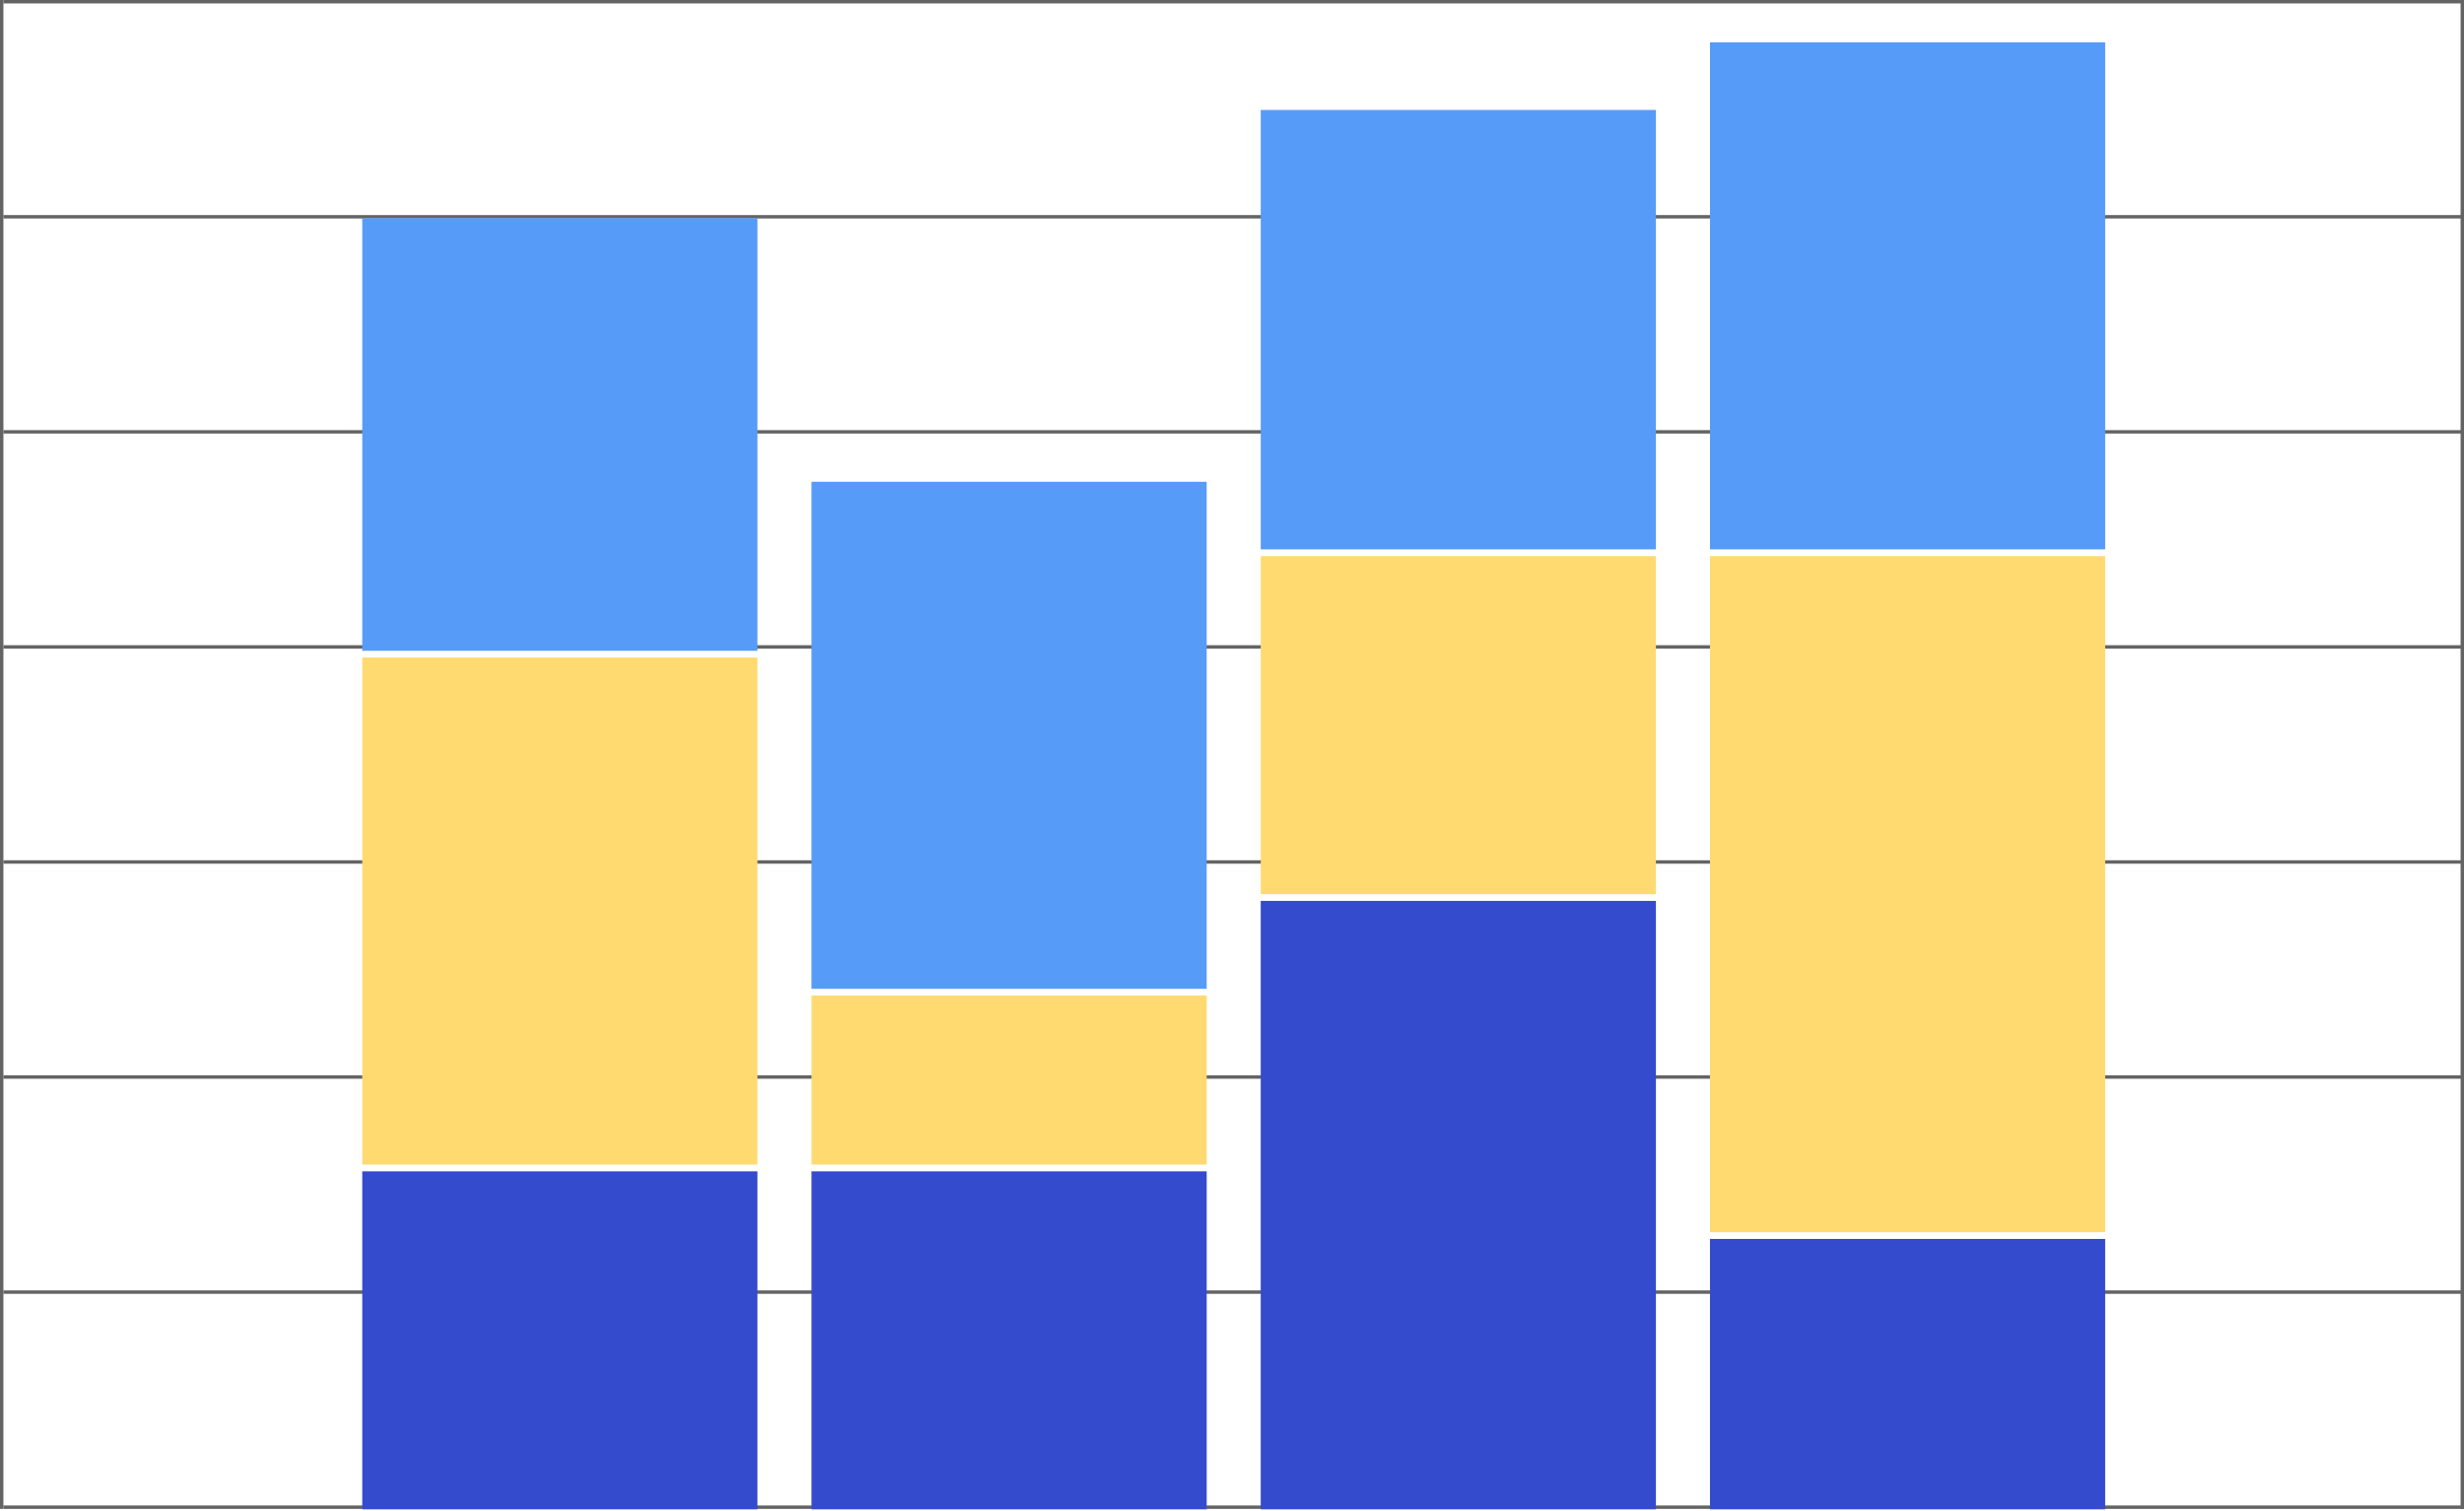
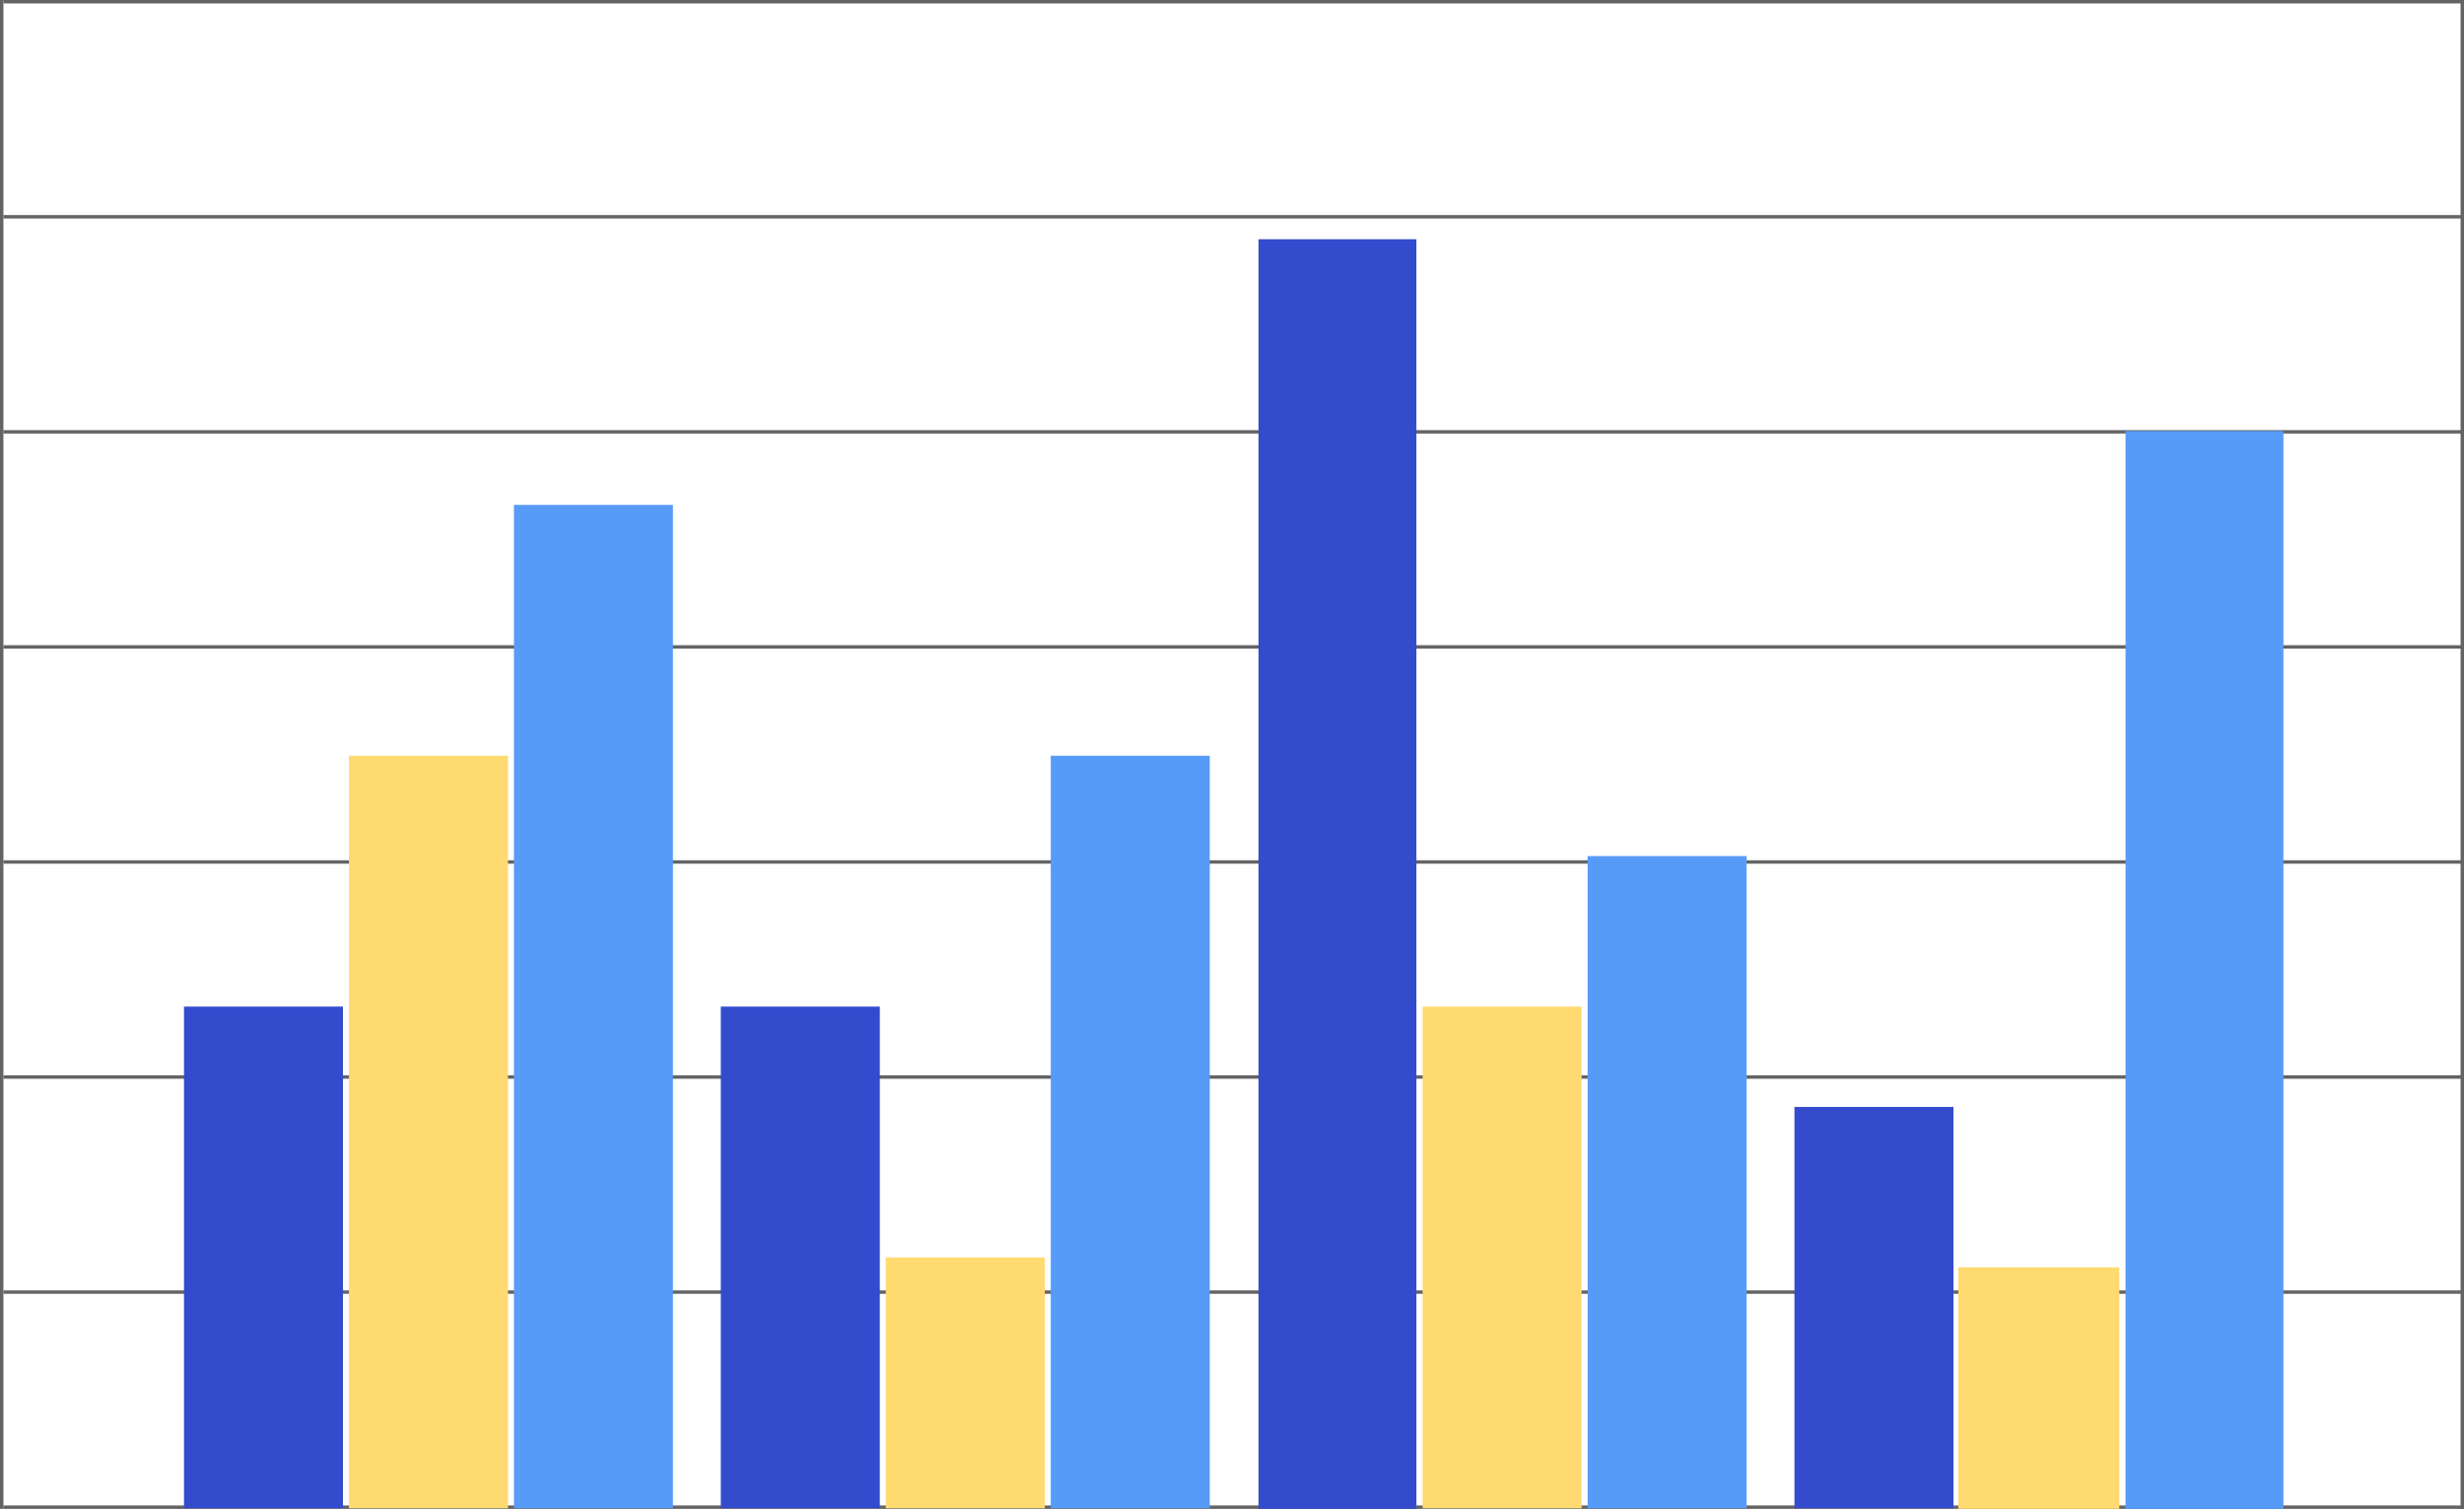
<svg xmlns="http://www.w3.org/2000/svg" width="721" height="442" viewBox="0 0 721 442" fill="none">
  <line x1="1" y1="0.5" x2="721" y2="0.5" stroke="#646464" />
-   <line x1="1" y1="63.428" x2="721" y2="63.428" stroke="#646464" />
+   <line x1="1" y1="63.429" x2="721" y2="63.429" stroke="#646464" />
  <line x1="1" y1="126.357" x2="721" y2="126.357" stroke="#646464" />
  <line x1="1" y1="189.286" x2="721" y2="189.286" stroke="#646464" />
  <line x1="1" y1="252.214" x2="721" y2="252.214" stroke="#646464" />
  <line x1="1" y1="315.143" x2="721" y2="315.143" stroke="#646464" />
  <line x1="1" y1="378.071" x2="721" y2="378.071" stroke="#646464" />
  <line x1="1" y1="441" x2="721" y2="441" stroke="#646464" />
  <line x1="0.5" y1="441.5" x2="0.5" stroke="#646464" />
+   <rect width="46.527" height="146.794" transform="matrix(-1 0 0 1 100.361 294.528)" fill="#344BCE" />
+   <rect width="46.527" height="220.191" transform="matrix(-1 0 0 1 148.638 221.131)" fill="#FFDA70" />
+   <rect width="46.527" height="293.588" transform="matrix(-1 0 0 1 196.915 147.735)" fill="#579BF9" />
+   <rect width="46.527" height="146.794" transform="matrix(-1 0 0 1 257.444 294.528)" fill="#344BCE" />
+   <rect width="46.527" height="73.397" transform="matrix(-1 0 0 1 305.722 367.925)" fill="#FFDA70" />
+   <rect width="46.527" height="220.191" transform="matrix(-1 0 0 1 353.999 221.131)" fill="#579BF9" />
+   <rect width="46.527" height="117.435" transform="matrix(-1 0 0 1 571.612 323.887)" fill="#344BCE" />
+   <rect width="47.117" height="70.675" transform="matrix(-1 0 0 1 620.144 370.824)" fill="#FFDA70" />
+   <rect width="46.211" height="371.499" transform="matrix(-1 0 0 1 414.46 70)" fill="#344BCE" />
+   <rect width="46.527" height="146.794" transform="matrix(-1 0 0 1 462.806 294.528)" fill="#FFDA70" />
+   <rect width="46.527" height="190.832" transform="matrix(-1 0 0 1 511.083 250.489)" fill="#579BF9" />
+   <rect width="46.211" height="315.38" transform="matrix(-1 0 0 1 668.167 126.12)" fill="#579BF9" />
  <line x1="720.5" y1="441.5" x2="720.5" stroke="#646464" />
-   <rect width="115.64" height="126.595" transform="matrix(-1 0 0 1 221.64 63.8242)" fill="#579BF9" />
-   <rect width="115.64" height="148.353" transform="matrix(-1 0 0 1 221.64 192.397)" fill="#FFDA70" />
-   <rect width="115.64" height="98.902" transform="matrix(-1 0 0 1 221.64 342.728)" fill="#344BCE" />
-   <rect width="115.64" height="148.353" transform="matrix(-1 0 0 1 353.093 140.968)" fill="#579BF9" />
-   <rect width="115.64" height="49.451" transform="matrix(-1 0 0 1 353.093 291.299)" fill="#FFDA70" />
-   <rect width="115.64" height="98.902" transform="matrix(-1 0 0 1 353.093 342.728)" fill="#344BCE" />
-   <rect width="115.64" height="128.573" transform="matrix(-1 0 0 1 484.546 32.1755)" fill="#579BF9" />
-   <rect width="115.64" height="98.902" transform="matrix(-1 0 0 1 484.546 162.726)" fill="#FFDA70" />
-   <rect width="115.64" height="178.024" transform="matrix(-1 0 0 1 484.546 263.606)" fill="#344BCE" />
-   <rect width="115.64" height="148.353" transform="matrix(-1 0 0 1 616 12.3953)" fill="#579BF9" />
-   <rect width="115.64" height="197.804" transform="matrix(-1 0 0 1 616 162.726)" fill="#FFDA70" />
-   <rect width="115.64" height="79.122" transform="matrix(-1 0 0 1 616 362.509)" fill="#344BCE" />
</svg>
